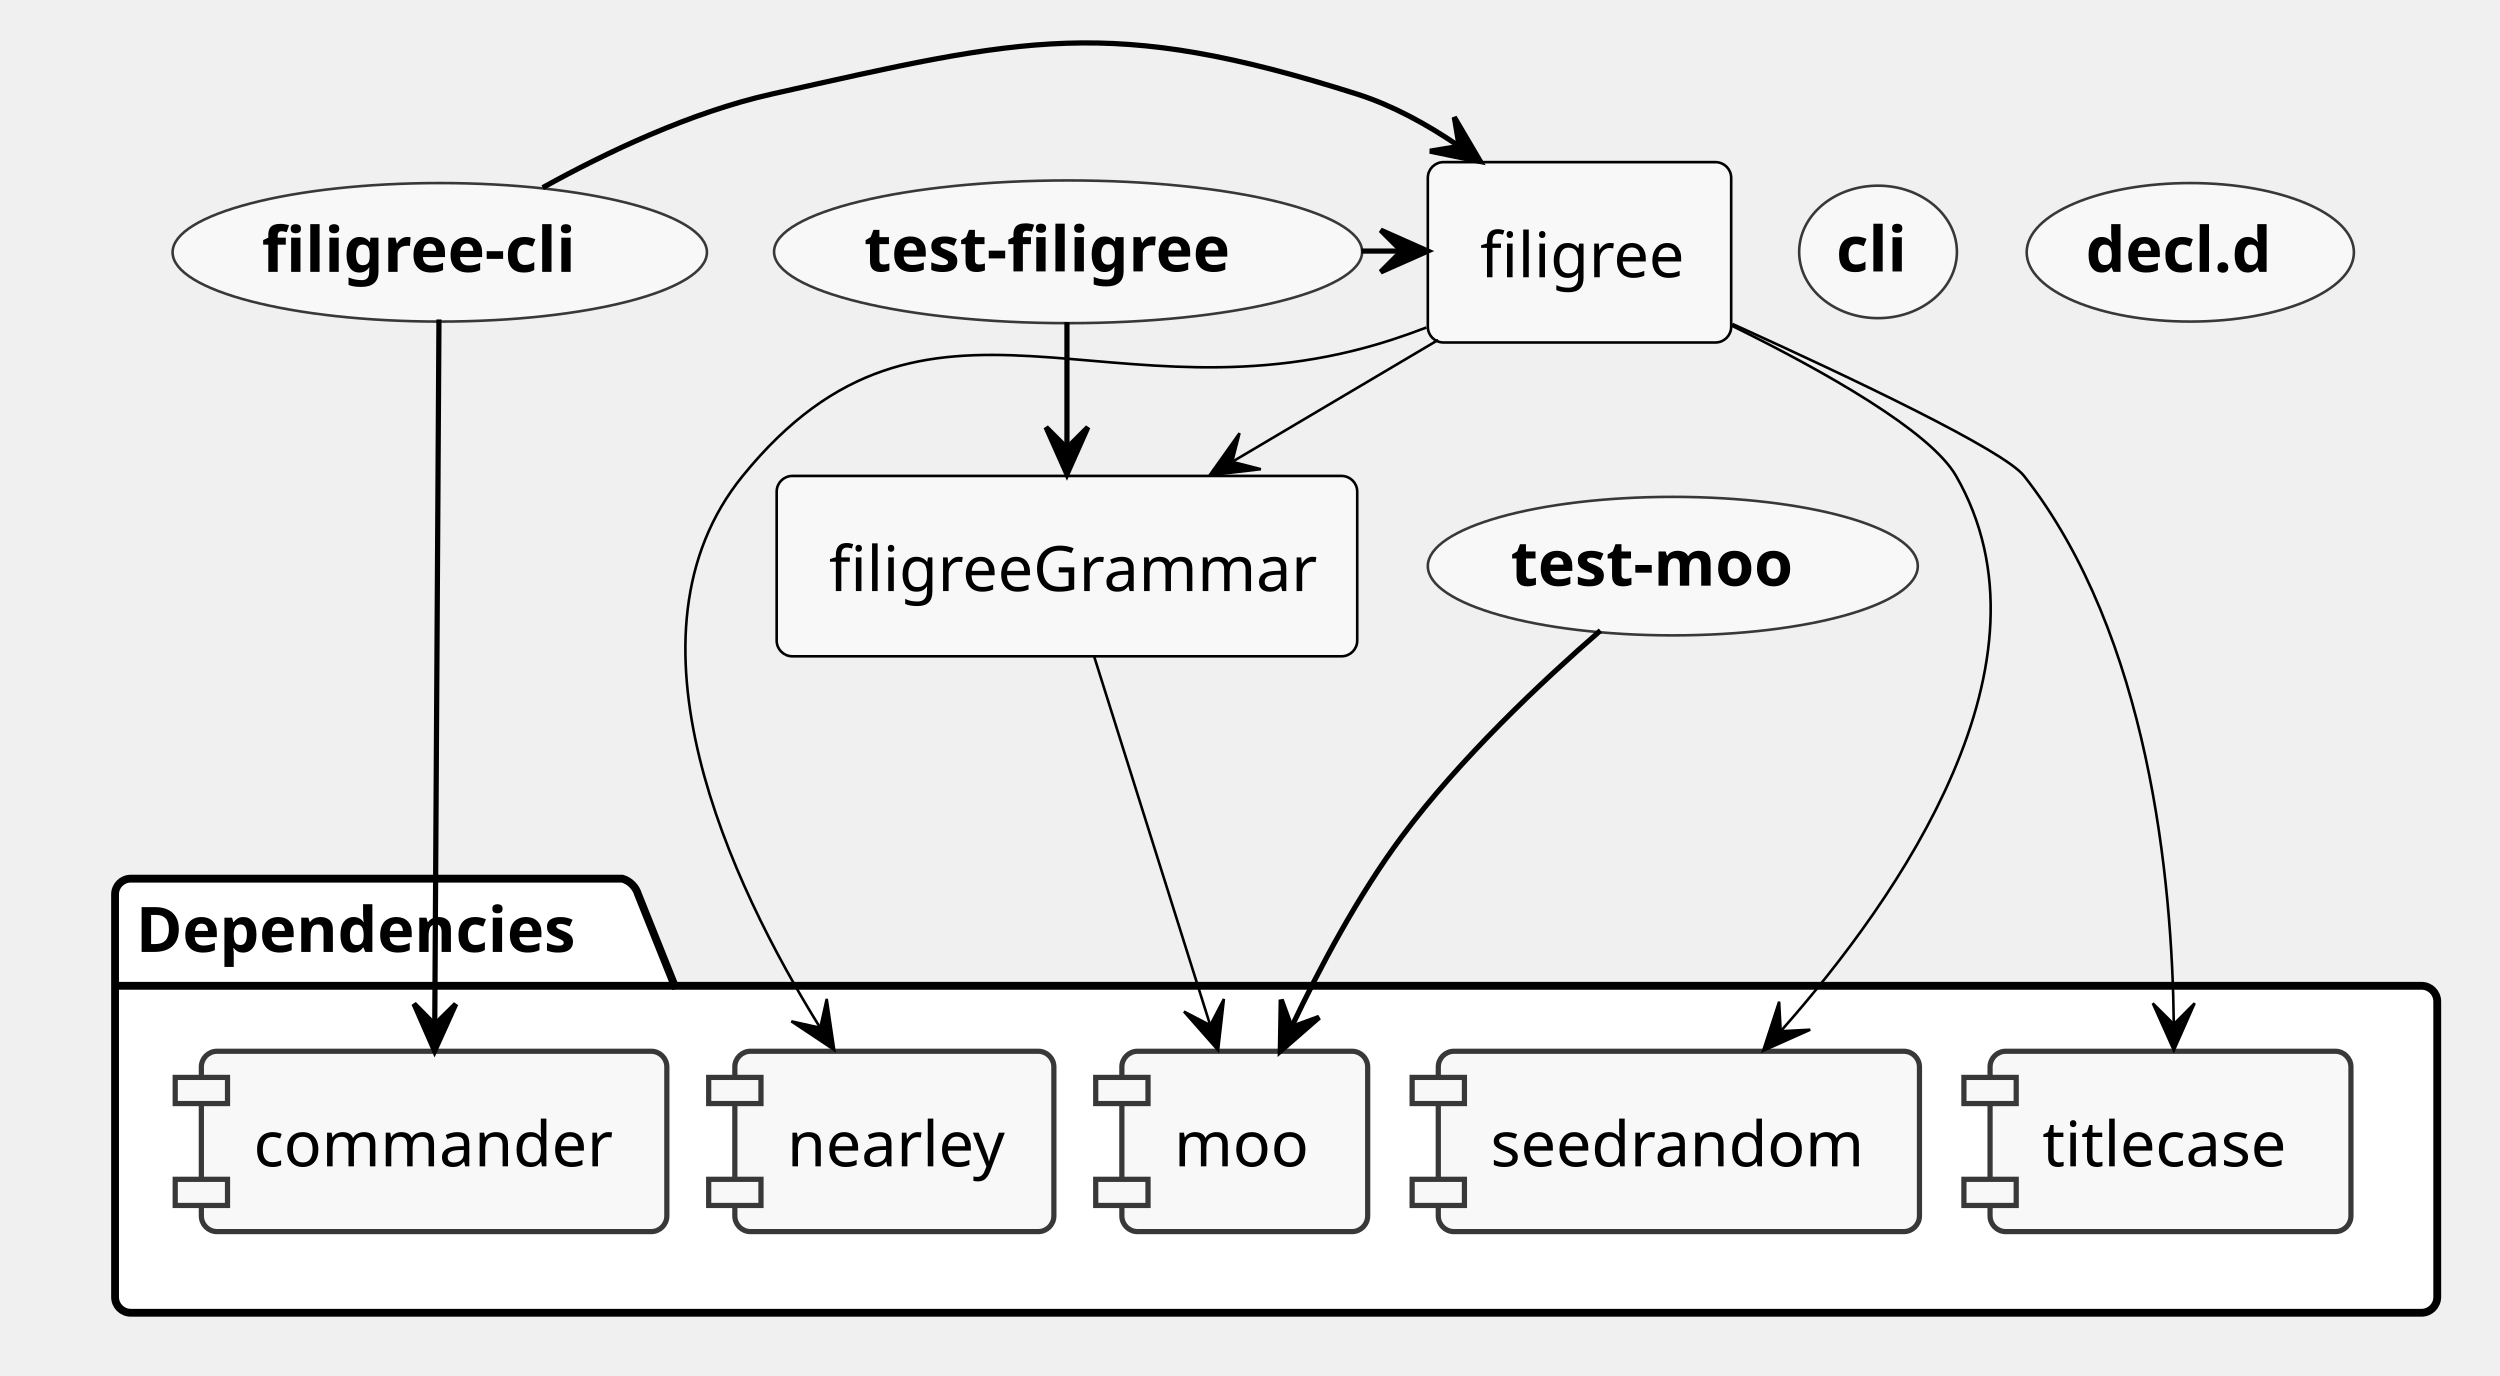
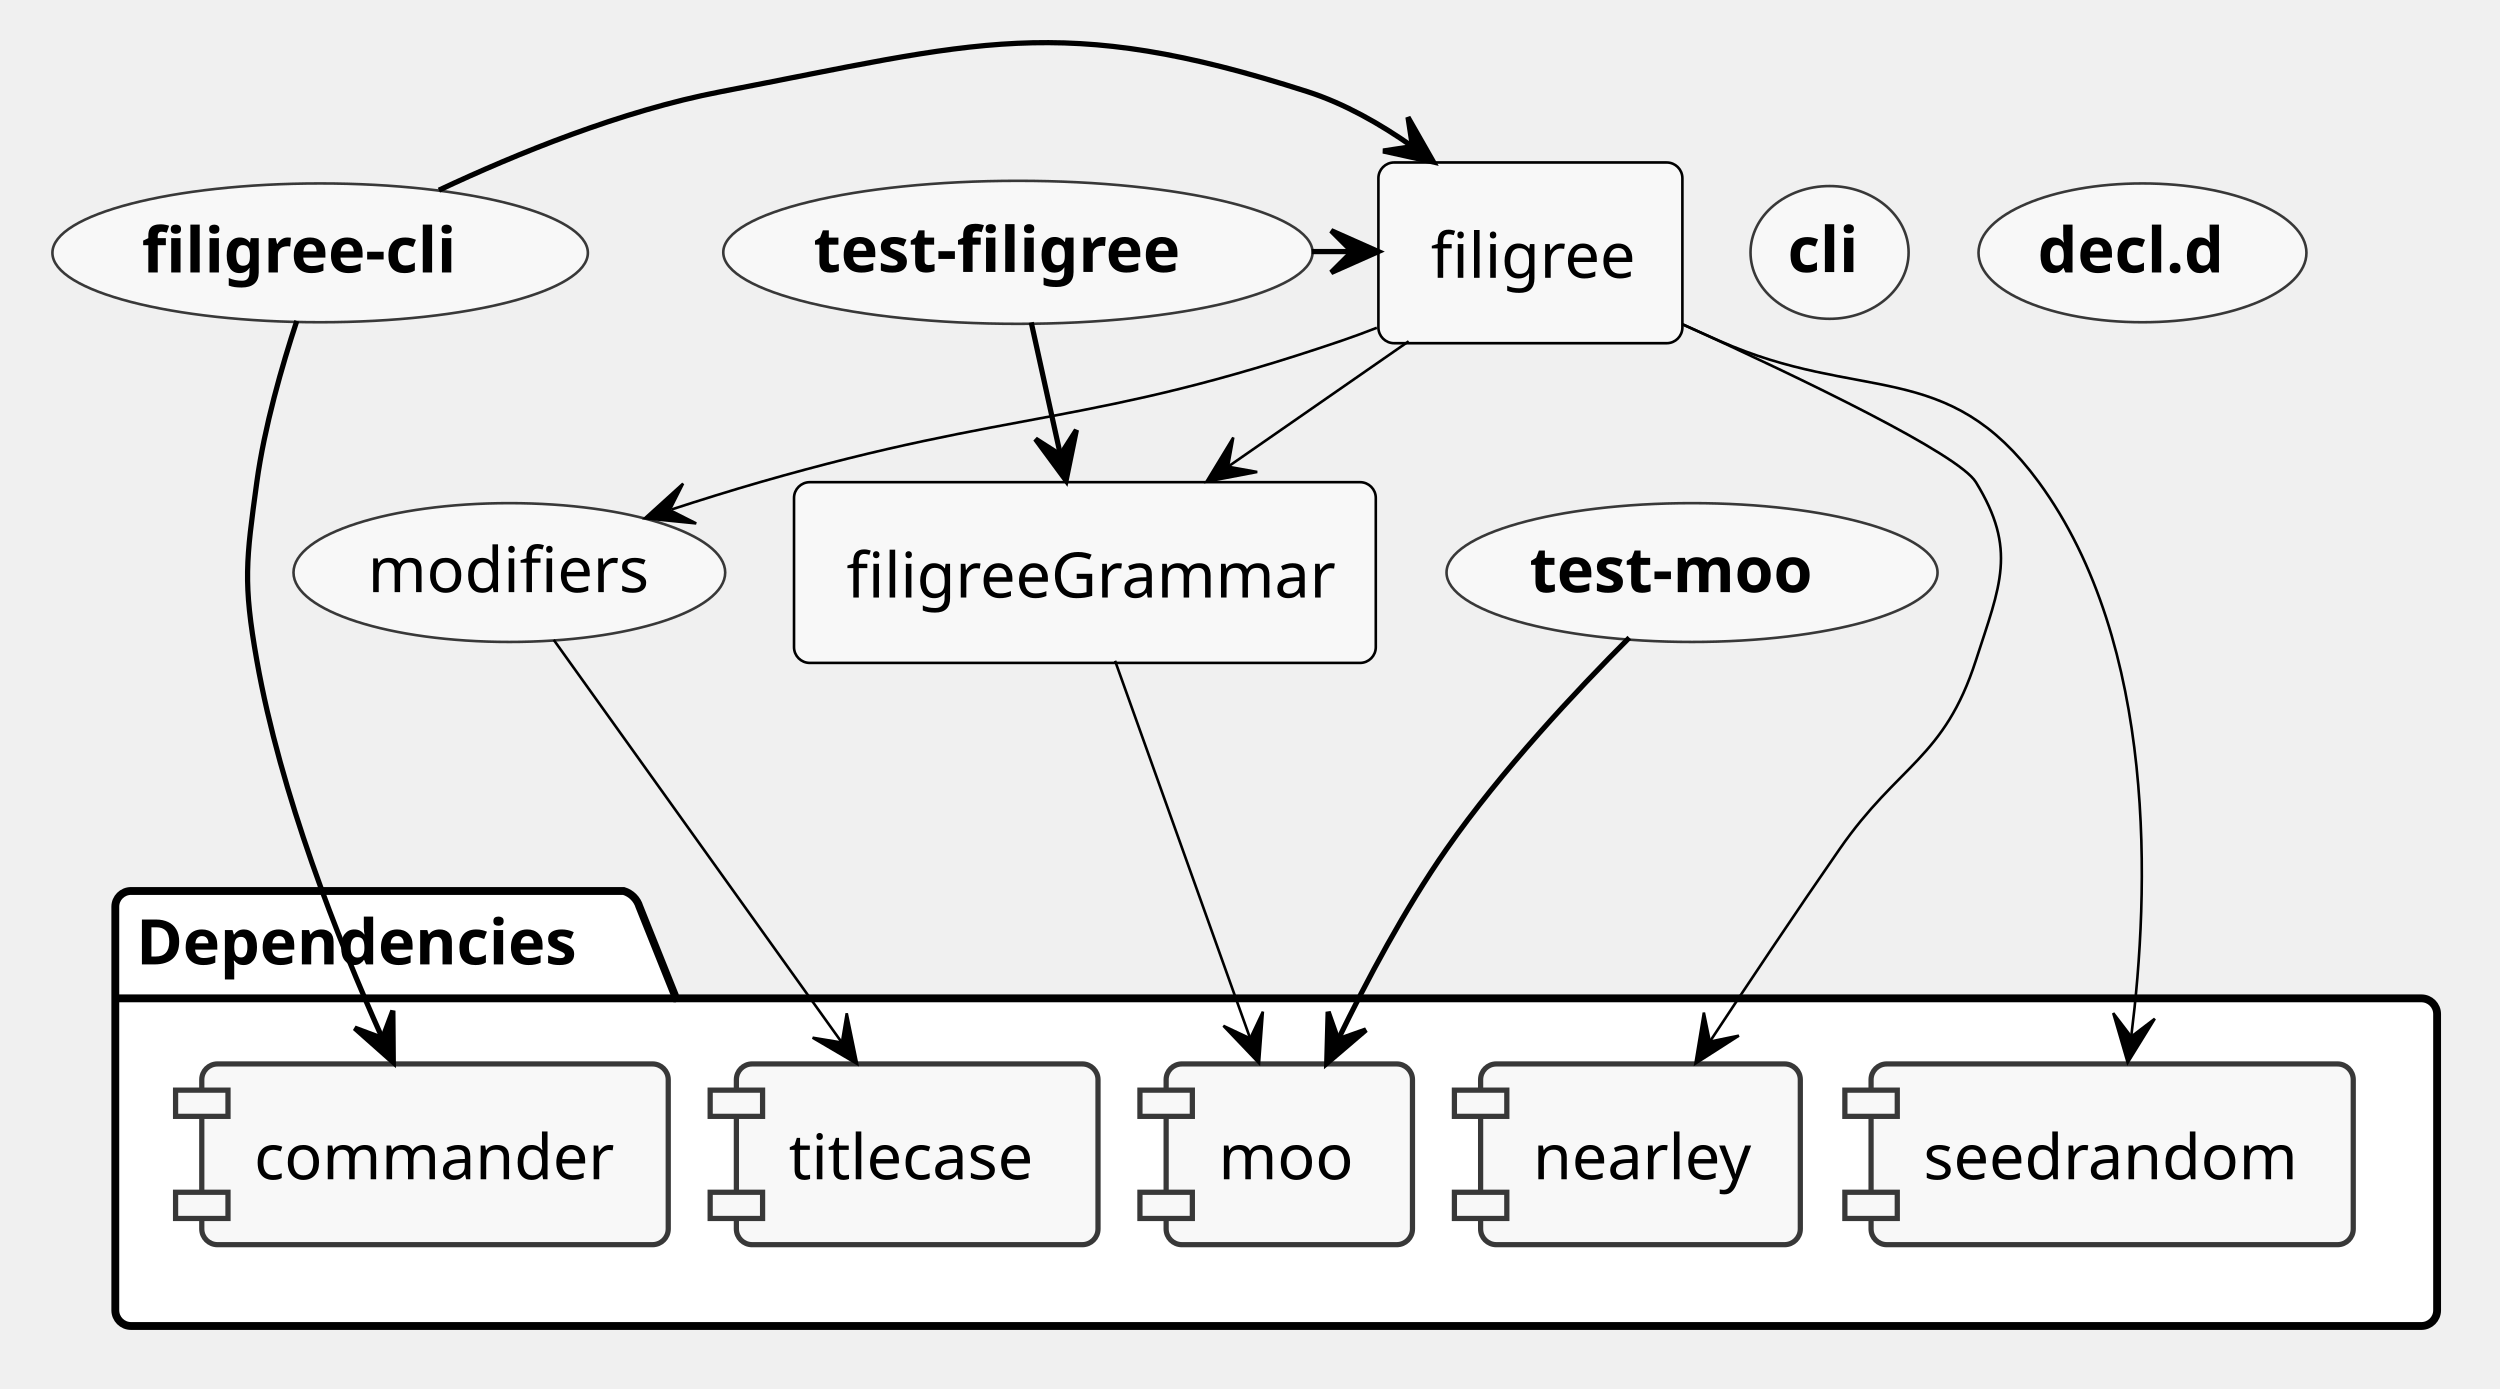
- <svg xmlns="http://www.w3.org/2000/svg" contentScriptType="application/ecmascript" contentStyleType="text/css" height="263px" preserveAspectRatio="none" style="width:478px;height:263px;" version="1.1" viewBox="0 0 478 263" width="478px" zoomAndPan="magnify">
+ <svg xmlns="http://www.w3.org/2000/svg" contentScriptType="application/ecmascript" contentStyleType="text/css" height="265px" preserveAspectRatio="none" style="width:477px;height:265px;" version="1.1" viewBox="0 0 477 265" width="477px" zoomAndPan="magnify">
  <defs />
  <g>
-     <path d="M25,168 L119,168 A4.5,4.5 0 0 1 122,171 L129,188.484 L463,188.484 A3,3 0 0 1 466,191.484 L466,248 A3,3 0 0 1 463,251 L25,251 A3,3 0 0 1 22,248 L22,171 A3,3 0 0 1 25,168 " fill="#FFFFFF" style="stroke: #000000; stroke-width: 1.5;" />
-     <line style="stroke: #000000; stroke-width: 1.5;" x1="22" x2="129" y1="188.484" y2="188.484" />
-     <text fill="#000000" font-family="Tahoma, sans-serif" font-size="12" font-weight="bold" lengthAdjust="spacingAndGlyphs" textLength="94" x="26" y="182.006">Dependencies</text>
-     <rect fill="#F8F8F8" height="34.484" rx="3" ry="3" style="stroke: #383838; stroke-width: 1.0;" width="89" x="38.5" y="201" />
-     <rect fill="#F8F8F8" height="5" style="stroke: #383838; stroke-width: 1.0;" width="10" x="33.5" y="206" />
-     <rect fill="#F8F8F8" height="5" style="stroke: #383838; stroke-width: 1.0;" width="10" x="33.5" y="225.484" />
-     <text fill="#000000" font-family="Tahoma, sans-serif" font-size="12" lengthAdjust="spacingAndGlyphs" textLength="69" x="48.5" y="223.006">commander</text>
-     <rect fill="#F8F8F8" height="34.484" rx="3" ry="3" style="stroke: #383838; stroke-width: 1.0;" width="47" x="214.5" y="201" />
-     <rect fill="#F8F8F8" height="5" style="stroke: #383838; stroke-width: 1.0;" width="10" x="209.5" y="206" />
-     <rect fill="#F8F8F8" height="5" style="stroke: #383838; stroke-width: 1.0;" width="10" x="209.5" y="225.484" />
-     <text fill="#000000" font-family="Tahoma, sans-serif" font-size="12" lengthAdjust="spacingAndGlyphs" textLength="27" x="224.5" y="223.006">moo</text>
-     <rect fill="#F8F8F8" height="34.484" rx="3" ry="3" style="stroke: #383838; stroke-width: 1.0;" width="61" x="140.5" y="201" />
-     <rect fill="#F8F8F8" height="5" style="stroke: #383838; stroke-width: 1.0;" width="10" x="135.5" y="206" />
-     <rect fill="#F8F8F8" height="5" style="stroke: #383838; stroke-width: 1.0;" width="10" x="135.5" y="225.484" />
-     <text fill="#000000" font-family="Tahoma, sans-serif" font-size="12" lengthAdjust="spacingAndGlyphs" textLength="41" x="150.5" y="223.006">nearley</text>
-     <rect fill="#F8F8F8" height="34.484" rx="3" ry="3" style="stroke: #383838; stroke-width: 1.0;" width="92" x="275" y="201" />
-     <rect fill="#F8F8F8" height="5" style="stroke: #383838; stroke-width: 1.0;" width="10" x="270" y="206" />
-     <rect fill="#F8F8F8" height="5" style="stroke: #383838; stroke-width: 1.0;" width="10" x="270" y="225.484" />
-     <text fill="#000000" font-family="Tahoma, sans-serif" font-size="12" lengthAdjust="spacingAndGlyphs" textLength="72" x="285" y="223.006">seedrandom</text>
-     <rect fill="#F8F8F8" height="34.484" rx="3" ry="3" style="stroke: #383838; stroke-width: 1.0;" width="69" x="380.5" y="201" />
-     <rect fill="#F8F8F8" height="5" style="stroke: #383838; stroke-width: 1.0;" width="10" x="375.5" y="206" />
-     <rect fill="#F8F8F8" height="5" style="stroke: #383838; stroke-width: 1.0;" width="10" x="375.5" y="225.484" />
-     <text fill="#000000" font-family="Tahoma, sans-serif" font-size="12" lengthAdjust="spacingAndGlyphs" textLength="49" x="390.5" y="223.006">titlecase</text>
-     <ellipse cx="359.081" cy="48.165" fill="#F8F8F8" rx="15.081" ry="12.665" style="stroke: #383838; stroke-width: 0.5;" />
-     <text fill="#000000" font-family="Tahoma, sans-serif" font-size="12" font-weight="bold" lengthAdjust="spacingAndGlyphs" textLength="16" x="351.081" y="51.907">cli</text>
-     <ellipse cx="418.784" cy="48.242" fill="#F8F8F8" rx="31.284" ry="13.242" style="stroke: #383838; stroke-width: 0.5;" />
-     <text fill="#000000" font-family="Tahoma, sans-serif" font-size="12" font-weight="bold" lengthAdjust="spacingAndGlyphs" textLength="40" x="398.784" y="51.984">decl.d</text>
-     <rect fill="#F8F8F8" height="34.484" rx="3" ry="3" style="stroke: #000000; stroke-width: 0.5;" width="58" x="273" y="31" />
-     <text fill="#000000" font-family="Tahoma, sans-serif" font-size="12" lengthAdjust="spacingAndGlyphs" textLength="38" x="283" y="53.006">filigree</text>
-     <ellipse cx="84.083" cy="48.242" fill="#F8F8F8" rx="51.083" ry="13.242" style="stroke: #383838; stroke-width: 0.5;" />
-     <text fill="#000000" font-family="Tahoma, sans-serif" font-size="12" font-weight="bold" lengthAdjust="spacingAndGlyphs" textLength="68" x="50.083" y="51.984">filigree-cli</text>
-     <rect fill="#F8F8F8" height="34.484" rx="3" ry="3" style="stroke: #000000; stroke-width: 0.5;" width="111" x="148.5" y="91" />
-     <text fill="#000000" font-family="Tahoma, sans-serif" font-size="12" lengthAdjust="spacingAndGlyphs" textLength="91" x="158.5" y="113.006">filigreeGrammar</text>
-     <ellipse cx="204.219" cy="48.144" fill="#F8F8F8" rx="56.219" ry="13.644" style="stroke: #383838; stroke-width: 0.5;" />
-     <text fill="#000000" font-family="Tahoma, sans-serif" font-size="12" font-weight="bold" lengthAdjust="spacingAndGlyphs" textLength="78" x="165.219" y="51.886">test-filigree</text>
-     <ellipse cx="319.841" cy="108.242" fill="#F8F8F8" rx="46.841" ry="13.242" style="stroke: #383838; stroke-width: 0.5;" />
-     <text fill="#000000" font-family="Tahoma, sans-serif" font-size="12" font-weight="bold" lengthAdjust="spacingAndGlyphs" textLength="62" x="288.841" y="111.984">test-moo</text>
-     <path d="M274.962,65.002 C262.852,72.169 248.485,80.672 235.857,88.146 " fill="none" id="_filigree-_filigreeGrammar" style="stroke: #000000; stroke-width: 0.5;" />
-     <polygon fill="#000000" points="231.29,90.849,241.072,89.707,235.593,88.302,236.997,82.822,231.29,90.849" style="stroke: #000000; stroke-width: 0.5;" />
-     <path d="M272.729,62.616 C270.473,63.478 268.213,64.285 266,65 C212.417,82.309 177.497,47.288 142,91 C117.254,121.473 139.851,169.113 156.656,196.244 " fill="none" id="_filigree-nearley" style="stroke: #000000; stroke-width: 0.5;" />
-     <polygon fill="#000000" points="159.504,200.739,158.067,190.996,156.828,196.515,151.309,195.277,159.504,200.739" style="stroke: #000000; stroke-width: 0.5;" />
-     <path d="M331.009,62.217 C348.79,70.98 369.063,82.404 374,91 C394.419,126.551 363.143,171.501 340.644,196.974 " fill="none" id="_filigree-seedrandom" style="stroke: #000000; stroke-width: 0.5;" />
-     <polygon fill="#000000" points="337.118,200.89,346.113,196.879,340.464,197.175,340.168,191.525,337.118,200.89" style="stroke: #000000; stroke-width: 0.5;" />
-     <path d="M331.232,61.934 C354.281,72.377 383.164,86.111 387,91 C410.99,121.577 415.326,168.556 415.627,195.678 " fill="none" id="_filigree-titlecase" style="stroke: #000000; stroke-width: 0.5;" />
-     <polygon fill="#000000" points="415.638,200.827,419.618,191.818,415.627,195.827,411.618,191.835,415.638,200.827" style="stroke: #000000; stroke-width: 0.5;" />
-     <path d="M83.928,61.082 C83.76,89.291 83.341,159.8 83.128,195.527 " fill="none" id="&lt;b&gt;filigree-cli&lt;/b&gt;-commander" style="stroke: #000000; stroke-width: 1.0;" />
-     <polygon fill="#000000" points="83.096,200.951,87.149,191.975,83.125,195.951,79.149,191.927,83.096,200.951" style="stroke: #000000; stroke-width: 1.0;" />
-     <path d="M103.766,35.873 C115.901,29.152 132.034,21.47 147.5,18 C196.071,7.104 212.055,2.941 259.5,18 C266.223,20.134 272.799,23.757 278.692,27.763 " fill="none" id="&lt;b&gt;filigree-cli&lt;/b&gt;-_filigree" style="stroke: #000000; stroke-width: 1.0;" />
-     <polygon fill="#000000" points="283.057,30.883,278.061,22.395,278.989,27.976,273.409,28.904,283.057,30.883" style="stroke: #000000; stroke-width: 1.0;" />
-     <path d="M209.164,125.403 C215.089,144.225 224.823,175.145 231.321,195.785 " fill="none" id="_filigreeGrammar-moo" style="stroke: #000000; stroke-width: 0.5;" />
-     <polygon fill="#000000" points="232.899,200.797,234.012,191.011,231.398,196.027,226.381,193.413,232.899,200.797" style="stroke: #000000; stroke-width: 0.5;" />
-     <path d="M260.273,48 C262.79,48 265.306,48 267.822,48 " fill="none" id="&lt;b&gt;test-filigree&lt;/b&gt;-_filigree" style="stroke: #000000; stroke-width: 1.0;" />
-     <polygon fill="#000000" points="272.987,48,263.987,44,267.987,48,263.987,52,272.987,48" style="stroke: #000000; stroke-width: 1.0;" />
-     <path d="M204,61.585 C204,68.515 204,77.31 204,85.31 " fill="none" id="&lt;b&gt;test-filigree&lt;/b&gt;-_filigreeGrammar" style="stroke: #000000; stroke-width: 1.0;" />
-     <polygon fill="#000000" points="204,90.689,208,81.689,204,85.689,200,81.689,204,90.689" style="stroke: #000000; stroke-width: 1.0;" />
-     <path d="M306.01,120.556 C294.807,130.287 279.173,144.987 268,160 C259.646,171.225 252.292,185.094 246.955,196.341 " fill="none" id="&lt;b&gt;test-moo&lt;/b&gt;-moo" style="stroke: #000000; stroke-width: 1.0;" />
-     <polygon fill="#000000" points="244.795,200.985,252.218,194.512,246.904,196.452,244.964,191.138,244.795,200.985" style="stroke: #000000; stroke-width: 1.0;" />
+     <path d="M25,170 L119,170 A4.5,4.5 0 0 1 122,173 L129,190.484 L462,190.484 A3,3 0 0 1 465,193.484 L465,250 A3,3 0 0 1 462,253 L25,253 A3,3 0 0 1 22,250 L22,173 A3,3 0 0 1 25,170 " fill="#FFFFFF" style="stroke: #000000; stroke-width: 1.5;" />
+     <line style="stroke: #000000; stroke-width: 1.5;" x1="22" x2="129" y1="190.484" y2="190.484" />
+     <text fill="#000000" font-family="Tahoma, sans-serif" font-size="12" font-weight="bold" lengthAdjust="spacingAndGlyphs" textLength="94" x="26" y="184.006">Dependencies</text>
+     <rect fill="#F8F8F8" height="34.484" rx="3" ry="3" style="stroke: #383838; stroke-width: 1.0;" width="89" x="38.5" y="203" />
+     <rect fill="#F8F8F8" height="5" style="stroke: #383838; stroke-width: 1.0;" width="10" x="33.5" y="208" />
+     <rect fill="#F8F8F8" height="5" style="stroke: #383838; stroke-width: 1.0;" width="10" x="33.5" y="227.484" />
+     <text fill="#000000" font-family="Tahoma, sans-serif" font-size="12" lengthAdjust="spacingAndGlyphs" textLength="69" x="48.5" y="225.006">commander</text>
+     <rect fill="#F8F8F8" height="34.484" rx="3" ry="3" style="stroke: #383838; stroke-width: 1.0;" width="47" x="222.5" y="203" />
+     <rect fill="#F8F8F8" height="5" style="stroke: #383838; stroke-width: 1.0;" width="10" x="217.5" y="208" />
+     <rect fill="#F8F8F8" height="5" style="stroke: #383838; stroke-width: 1.0;" width="10" x="217.5" y="227.484" />
+     <text fill="#000000" font-family="Tahoma, sans-serif" font-size="12" lengthAdjust="spacingAndGlyphs" textLength="27" x="232.5" y="225.006">moo</text>
+     <rect fill="#F8F8F8" height="34.484" rx="3" ry="3" style="stroke: #383838; stroke-width: 1.0;" width="61" x="282.5" y="203" />
+     <rect fill="#F8F8F8" height="5" style="stroke: #383838; stroke-width: 1.0;" width="10" x="277.5" y="208" />
+     <rect fill="#F8F8F8" height="5" style="stroke: #383838; stroke-width: 1.0;" width="10" x="277.5" y="227.484" />
+     <text fill="#000000" font-family="Tahoma, sans-serif" font-size="12" lengthAdjust="spacingAndGlyphs" textLength="41" x="292.5" y="225.006">nearley</text>
+     <rect fill="#F8F8F8" height="34.484" rx="3" ry="3" style="stroke: #383838; stroke-width: 1.0;" width="92" x="357" y="203" />
+     <rect fill="#F8F8F8" height="5" style="stroke: #383838; stroke-width: 1.0;" width="10" x="352" y="208" />
+     <rect fill="#F8F8F8" height="5" style="stroke: #383838; stroke-width: 1.0;" width="10" x="352" y="227.484" />
+     <text fill="#000000" font-family="Tahoma, sans-serif" font-size="12" lengthAdjust="spacingAndGlyphs" textLength="72" x="367" y="225.006">seedrandom</text>
+     <rect fill="#F8F8F8" height="34.484" rx="3" ry="3" style="stroke: #383838; stroke-width: 1.0;" width="69" x="140.5" y="203" />
+     <rect fill="#F8F8F8" height="5" style="stroke: #383838; stroke-width: 1.0;" width="10" x="135.5" y="208" />
+     <rect fill="#F8F8F8" height="5" style="stroke: #383838; stroke-width: 1.0;" width="10" x="135.5" y="227.484" />
+     <text fill="#000000" font-family="Tahoma, sans-serif" font-size="12" lengthAdjust="spacingAndGlyphs" textLength="49" x="150.5" y="225.006">titlecase</text>
+     <ellipse cx="349.081" cy="48.165" fill="#F8F8F8" rx="15.081" ry="12.665" style="stroke: #383838; stroke-width: 0.5;" />
+     <text fill="#000000" font-family="Tahoma, sans-serif" font-size="12" font-weight="bold" lengthAdjust="spacingAndGlyphs" textLength="16" x="341.081" y="51.907">cli</text>
+     <ellipse cx="408.784" cy="48.242" fill="#F8F8F8" rx="31.284" ry="13.242" style="stroke: #383838; stroke-width: 0.5;" />
+     <text fill="#000000" font-family="Tahoma, sans-serif" font-size="12" font-weight="bold" lengthAdjust="spacingAndGlyphs" textLength="40" x="388.784" y="51.984">decl.d</text>
+     <rect fill="#F8F8F8" height="34.484" rx="3" ry="3" style="stroke: #000000; stroke-width: 0.5;" width="58" x="263" y="31" />
+     <text fill="#000000" font-family="Tahoma, sans-serif" font-size="12" lengthAdjust="spacingAndGlyphs" textLength="38" x="273" y="53.006">filigree</text>
+     <ellipse cx="61.083" cy="48.242" fill="#F8F8F8" rx="51.083" ry="13.242" style="stroke: #383838; stroke-width: 0.5;" />
+     <text fill="#000000" font-family="Tahoma, sans-serif" font-size="12" font-weight="bold" lengthAdjust="spacingAndGlyphs" textLength="68" x="27.083" y="51.984">filigree-cli</text>
+     <rect fill="#F8F8F8" height="34.484" rx="3" ry="3" style="stroke: #000000; stroke-width: 0.5;" width="111" x="151.5" y="92" />
+     <text fill="#000000" font-family="Tahoma, sans-serif" font-size="12" lengthAdjust="spacingAndGlyphs" textLength="91" x="161.5" y="114.006">filigreeGrammar</text>
+     <ellipse cx="97.184" cy="109.242" fill="#F8F8F8" rx="41.184" ry="13.242" style="stroke: #383838; stroke-width: 0.5;" />
+     <text fill="#000000" font-family="Tahoma, sans-serif" font-size="12" lengthAdjust="spacingAndGlyphs" textLength="54" x="70.184" y="112.984">modifiers</text>
+     <ellipse cx="194.219" cy="48.144" fill="#F8F8F8" rx="56.219" ry="13.644" style="stroke: #383838; stroke-width: 0.5;" />
+     <text fill="#000000" font-family="Tahoma, sans-serif" font-size="12" font-weight="bold" lengthAdjust="spacingAndGlyphs" textLength="78" x="155.219" y="51.886">test-filigree</text>
+     <ellipse cx="322.841" cy="109.242" fill="#F8F8F8" rx="46.841" ry="13.242" style="stroke: #383838; stroke-width: 0.5;" />
+     <text fill="#000000" font-family="Tahoma, sans-serif" font-size="12" font-weight="bold" lengthAdjust="spacingAndGlyphs" textLength="62" x="291.841" y="112.984">test-moo</text>
+     <path d="M268.773,65.122 C258.185,72.471 245.572,81.226 234.512,88.903 " fill="none" id="_filigree-_filigreeGrammar" style="stroke: #000000; stroke-width: 0.5;" />
+     <polygon fill="#000000" points="230.199,91.897,239.873,90.05,234.306,89.046,235.311,83.479,230.199,91.897" style="stroke: #000000; stroke-width: 0.5;" />
+     <path d="M262.702,62.536 C260.453,63.417 258.201,64.25 256,65 C207.942,81.376 193.792,77.96 145,92 C139.506,93.581 133.704,95.392 128.105,97.214 " fill="none" id="_filigree-modifiers" style="stroke: #000000; stroke-width: 0.5;" />
+     <polygon fill="#000000" points="123.034,98.884,132.834,99.867,127.783,97.32,130.331,92.269,123.034,98.884" style="stroke: #000000; stroke-width: 0.5;" />
+     <path d="M321.057,61.873 C344.36,72.491 373.709,86.646 377,92 C384.914,104.873 381.649,111.622 377,126 C370.928,144.779 362.254,145.786 351,162 C342.618,174.076 333.473,187.777 326.254,198.72 " fill="none" id="_filigree-nearley" style="stroke: #000000; stroke-width: 0.5;" />
+     <polygon fill="#000000" points="323.488,202.922,331.778,197.605,326.238,198.746,325.097,193.205,323.488,202.922" style="stroke: #000000; stroke-width: 0.5;" />
+     <path d="M321.078,61.928 C323.42,62.968 325.749,64.002 328,65 C355.102,77.021 371.486,68.077 389,92 C411.726,123.042 410.085,170.315 406.662,197.578 " fill="none" id="_filigree-seedrandom" style="stroke: #000000; stroke-width: 0.5;" />
+     <polygon fill="#000000" points="405.961,202.753,411.134,194.372,406.633,197.798,403.206,193.297,405.961,202.753" style="stroke: #000000; stroke-width: 0.5;" />
+     <path d="M56.627,61.231 C53.825,69.736 50.451,81.403 49,92 C46.95,106.971 46.365,111.12 49,126 C53.52,151.53 64.516,179.258 72.787,197.732 " fill="none" id="&lt;b&gt;filigree-cli&lt;/b&gt;-commander" style="stroke: #000000; stroke-width: 1.0;" />
+     <polygon fill="#000000" points="75.04,202.688,74.957,192.84,72.971,198.137,67.674,196.151,75.04,202.688" style="stroke: #000000; stroke-width: 1.0;" />
+     <path d="M83.743,36.283 C98.606,29.3 118.684,21.113 137.5,17.5 C186.385,8.114 202.114,2.256 249.5,17.5 C256.524,19.76 263.371,23.657 269.445,27.926 " fill="none" id="&lt;b&gt;filigree-cli&lt;/b&gt;-_filigree" style="stroke: #000000; stroke-width: 1.0;" />
+     <polygon fill="#000000" points="273.52,30.924,268.643,22.367,269.493,27.96,263.901,28.81,273.52,30.924" style="stroke: #000000; stroke-width: 1.0;" />
+     <path d="M212.755,126.083 C219.581,145.162 230.98,177.02 238.494,198.021 " fill="none" id="_filigreeGrammar-moo" style="stroke: #000000; stroke-width: 0.5;" />
+     <polygon fill="#000000" points="240.222,202.851,240.956,193.029,238.537,198.143,233.424,195.725,240.222,202.851" style="stroke: #000000; stroke-width: 0.5;" />
+     <path d="M105.645,122.081 C118.883,140.581 144.333,176.144 160.448,198.665 " fill="none" id="modifiers-titlecase" style="stroke: #000000; stroke-width: 0.5;" />
+     <polygon fill="#000000" points="163.541,202.986,161.556,193.339,160.631,198.92,155.05,197.995,163.541,202.986" style="stroke: #000000; stroke-width: 0.5;" />
+     <path d="M250.273,48 C252.79,48 255.306,48 257.822,48 " fill="none" id="&lt;b&gt;test-filigree&lt;/b&gt;-_filigree" style="stroke: #000000; stroke-width: 1.0;" />
+     <polygon fill="#000000" points="262.987,48,253.987,44,257.987,48,253.987,52,262.987,48" style="stroke: #000000; stroke-width: 1.0;" />
+     <path d="M196.757,61.512 C198.362,68.796 200.428,78.174 202.284,86.598 " fill="none" id="&lt;b&gt;test-filigree&lt;/b&gt;-_filigreeGrammar" style="stroke: #000000; stroke-width: 1.0;" />
+     <polygon fill="#000000" points="203.407,91.692,205.377,82.042,202.331,86.809,197.564,83.763,203.407,91.692" style="stroke: #000000; stroke-width: 1.0;" />
+     <path d="M310.875,121.666 C300.792,131.755 286.452,147.036 276,162 C268.044,173.391 260.743,187.152 255.337,198.299 " fill="none" id="&lt;b&gt;test-moo&lt;/b&gt;-moo" style="stroke: #000000; stroke-width: 1.0;" />
+     <polygon fill="#000000" points="253.139,202.902,260.626,196.503,255.293,198.39,253.407,193.057,253.139,202.902" style="stroke: #000000; stroke-width: 1.0;" />
  </g>
</svg>
